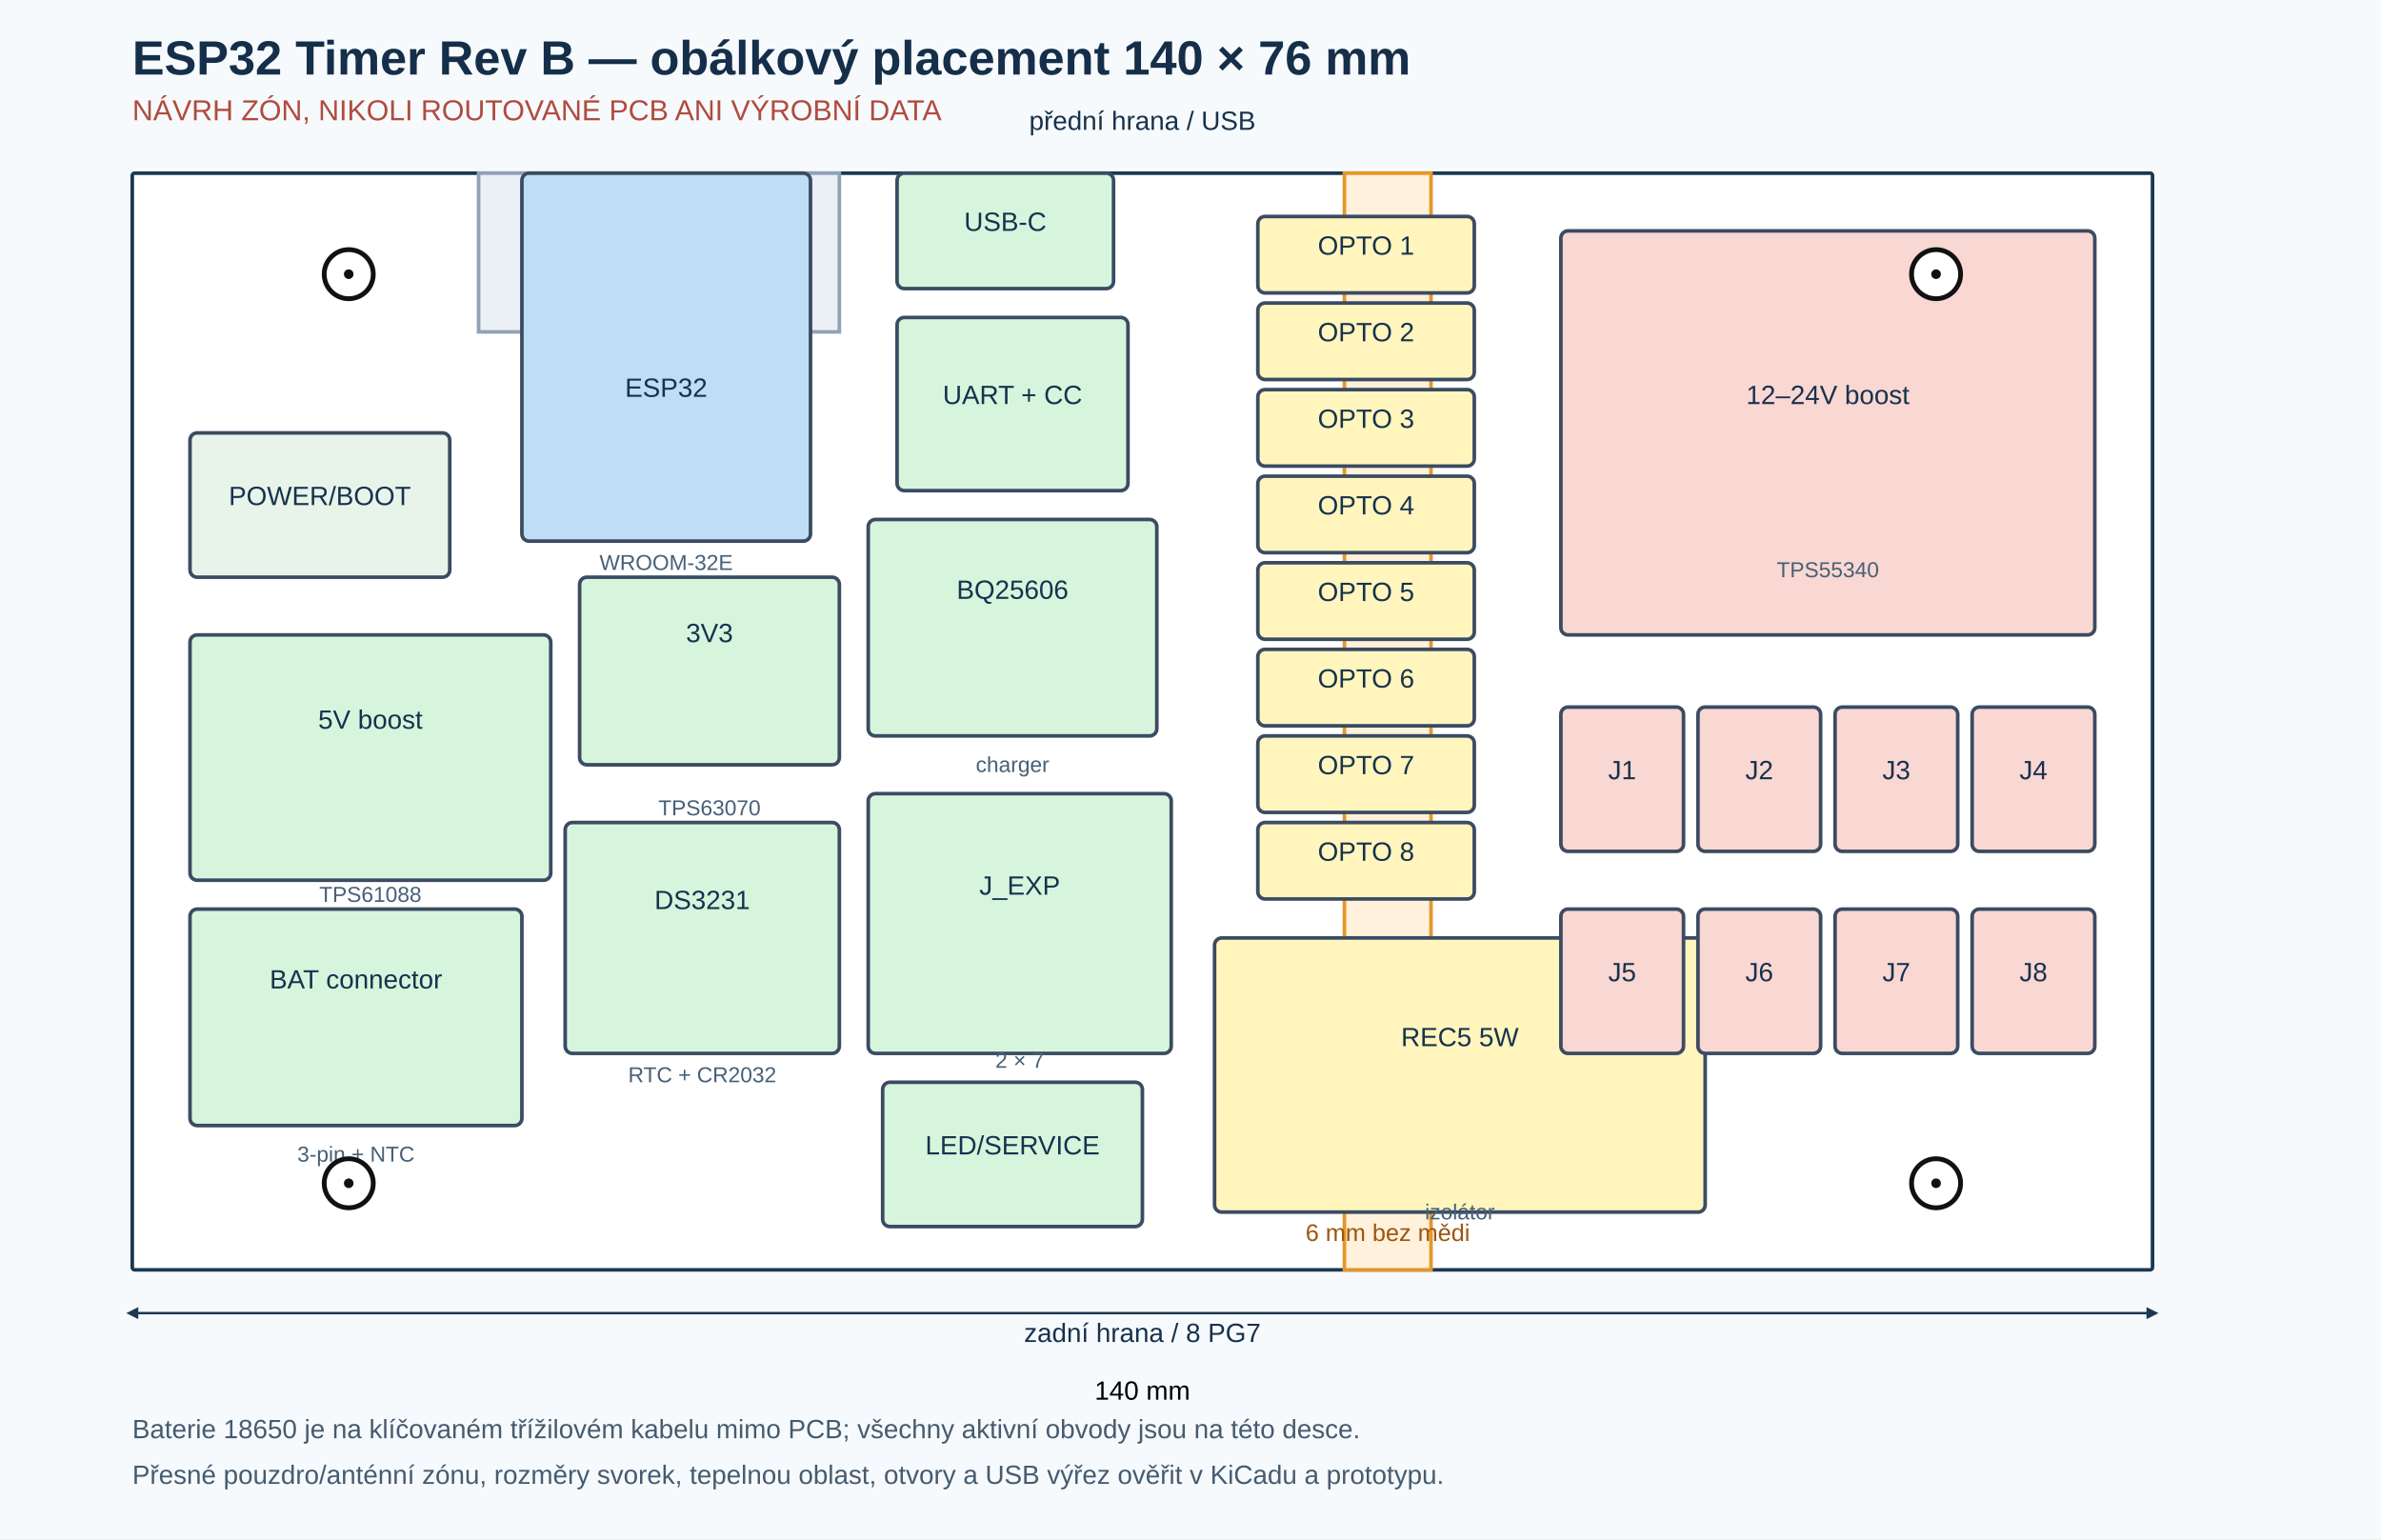
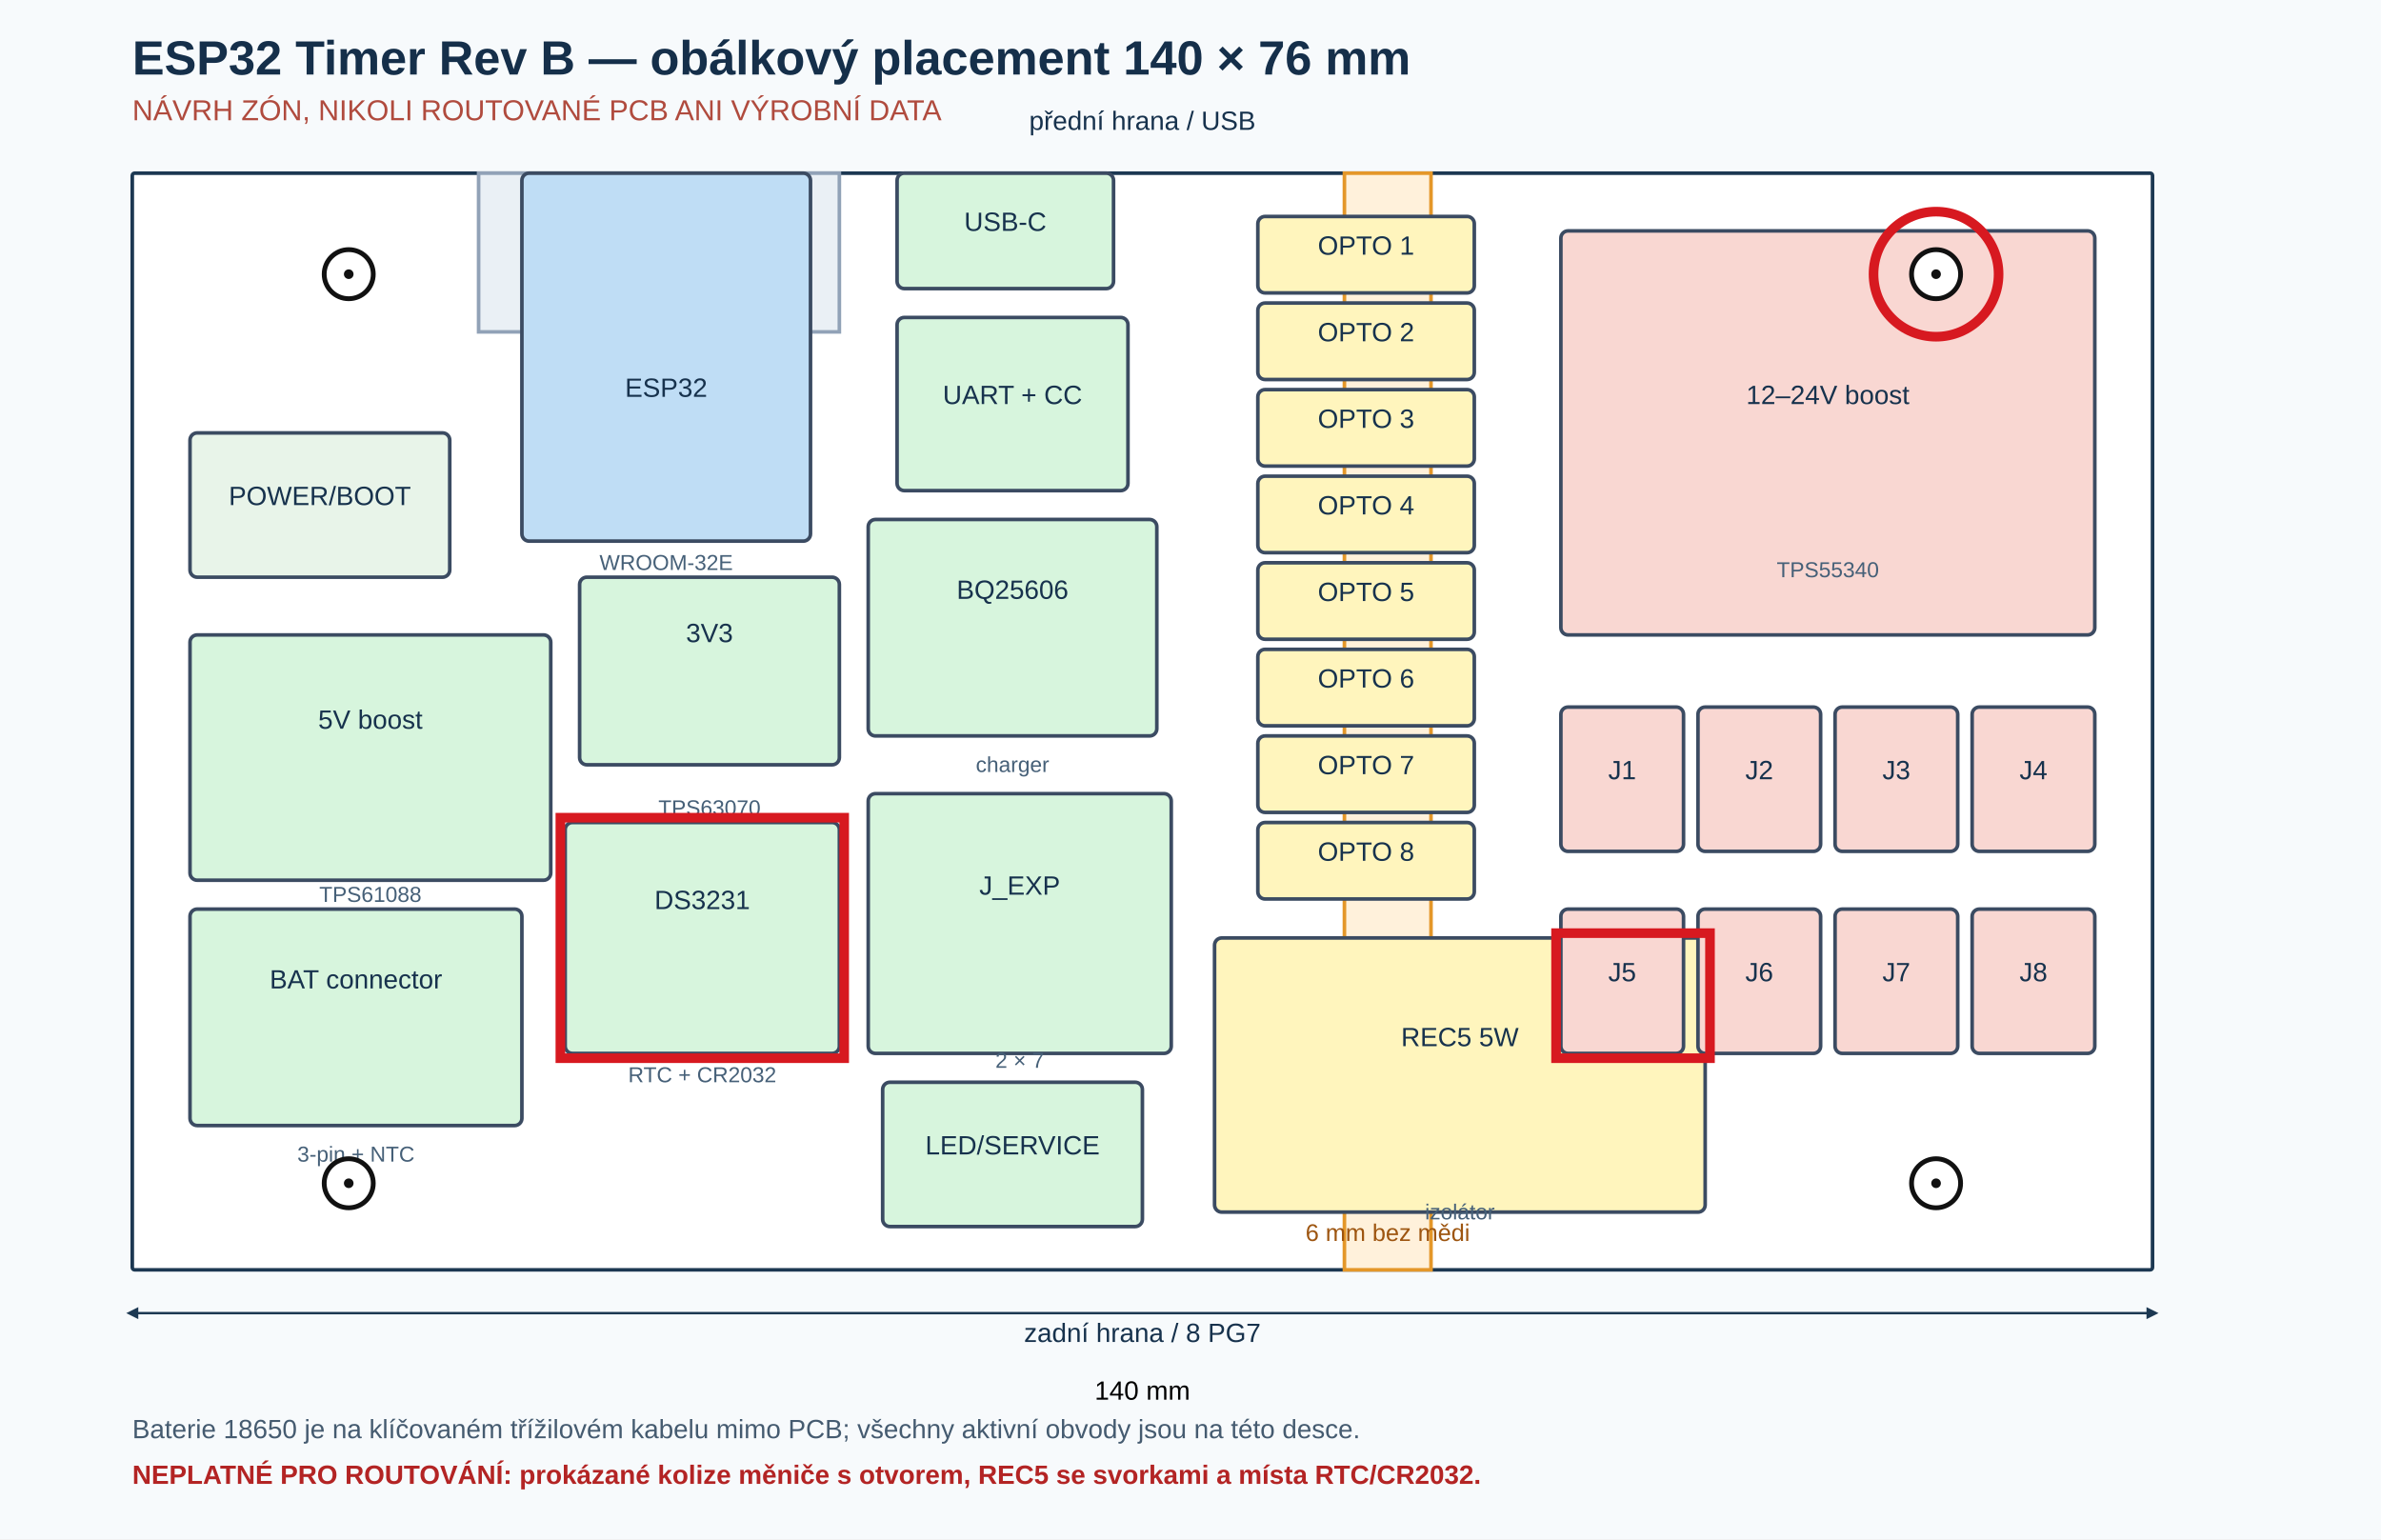
<svg xmlns="http://www.w3.org/2000/svg" width="990" height="640" viewBox="0 0 990 640">
  <rect width="990" height="640" fill="#f7fafc" />
  <text x="55" y="31" font-family="Arial,sans-serif" font-size="20" font-weight="bold" fill="#152f4a">ESP32 Timer Rev B — obálkový placement 140 × 76 mm</text>
  <text x="55" y="50" font-family="Arial,sans-serif" font-size="12" fill="#b04b3e">NÁVRH ZÓN, NIKOLI ROUTOVANÉ PCB ANI VÝROBNÍ DATA</text>
  <rect x="55" y="72" width="840" height="456" rx="1" fill="#fff" stroke="#1c3852" stroke-width="1.5" />
  <rect x="559" y="72" width="36" height="456" rx="0" fill="#fff1db" stroke="#e49729" stroke-width="1.5" />
  <text x="577" y="516" text-anchor="middle" font-size="10" font-family="Arial,sans-serif" fill="#9d5510">6 mm bez mědi</text>
  <rect x="199" y="72" width="150" height="66" rx="0" fill="#eaf0f5" stroke="#91a2b7" stroke-width="1.5" />
  <text x="274" y="126" text-anchor="middle" font-size="10" font-family="Arial,sans-serif" fill="#50667b">RF keep-out</text>
  <rect x="217" y="72" width="120" height="153" rx="3" fill="#bfddf5" stroke="#3b4b62" stroke-width="1.5" />
  <text x="277" y="165" text-anchor="middle" font-size="11" font-family="Arial,sans-serif" fill="#17324d">ESP32</text>
  <text x="277" y="237" text-anchor="middle" font-size="9" font-family="Arial,sans-serif" fill="#466078">WROOM-32E</text>
  <rect x="373" y="72" width="90" height="48" rx="3" fill="#d7f5dd" stroke="#3b4b62" stroke-width="1.5" />
  <text x="418" y="96" text-anchor="middle" font-size="11" font-family="Arial,sans-serif" fill="#17324d">USB-C</text>
  <rect x="373" y="132" width="96" height="72" rx="3" fill="#d7f5dd" stroke="#3b4b62" stroke-width="1.5" />
  <text x="421" y="168" text-anchor="middle" font-size="11" font-family="Arial,sans-serif" fill="#17324d">UART + CC</text>
  <rect x="361" y="216" width="120" height="90" rx="3" fill="#d7f5dd" stroke="#3b4b62" stroke-width="1.5" />
  <text x="421" y="249" text-anchor="middle" font-size="11" font-family="Arial,sans-serif" fill="#17324d">BQ25606</text>
  <text x="421" y="321" text-anchor="middle" font-size="9" font-family="Arial,sans-serif" fill="#466078">charger</text>
  <rect x="241" y="240" width="108" height="78" rx="3" fill="#d7f5dd" stroke="#3b4b62" stroke-width="1.5" />
  <text x="295" y="267" text-anchor="middle" font-size="11" font-family="Arial,sans-serif" fill="#17324d">3V3</text>
  <text x="295" y="339" text-anchor="middle" font-size="9" font-family="Arial,sans-serif" fill="#466078">TPS63070</text>
  <rect x="79" y="264" width="150" height="102" rx="3" fill="#d7f5dd" stroke="#3b4b62" stroke-width="1.5" />
  <text x="154" y="303" text-anchor="middle" font-size="11" font-family="Arial,sans-serif" fill="#17324d">5V boost</text>
  <text x="154" y="375" text-anchor="middle" font-size="9" font-family="Arial,sans-serif" fill="#466078">TPS61088</text>
  <rect x="79" y="180" width="108" height="60" rx="3" fill="#e8f4e9" stroke="#3b4b62" stroke-width="1.5" />
  <text x="133" y="210" text-anchor="middle" font-size="11" font-family="Arial,sans-serif" fill="#17324d">POWER/BOOT</text>
  <rect x="235" y="342" width="114" height="96" rx="3" fill="#d7f5dd" stroke="#3b4b62" stroke-width="1.5" />
  <text x="292" y="378" text-anchor="middle" font-size="11" font-family="Arial,sans-serif" fill="#17324d">DS3231</text>
  <text x="292" y="450" text-anchor="middle" font-size="9" font-family="Arial,sans-serif" fill="#466078">RTC + CR2032</text>
  <rect x="79" y="378" width="138" height="90" rx="3" fill="#d7f5dd" stroke="#3b4b62" stroke-width="1.5" />
  <text x="148" y="411" text-anchor="middle" font-size="11" font-family="Arial,sans-serif" fill="#17324d">BAT connector</text>
  <text x="148" y="483" text-anchor="middle" font-size="9" font-family="Arial,sans-serif" fill="#466078">3-pin + NTC</text>
  <rect x="361" y="330" width="126" height="108" rx="3" fill="#d7f5dd" stroke="#3b4b62" stroke-width="1.5" />
  <text x="424" y="372" text-anchor="middle" font-size="11" font-family="Arial,sans-serif" fill="#17324d">J_EXP</text>
  <text x="424" y="444" text-anchor="middle" font-size="9" font-family="Arial,sans-serif" fill="#466078">2 × 7</text>
  <rect x="367" y="450" width="108" height="60" rx="3" fill="#d7f5dd" stroke="#3b4b62" stroke-width="1.5" />
  <text x="421" y="480" text-anchor="middle" font-size="11" font-family="Arial,sans-serif" fill="#17324d">LED/SERVICE</text>
  <rect x="523" y="90" width="90" height="31.8" rx="3" fill="#fff5bd" stroke="#3b4b62" stroke-width="1.5" />
  <text x="568" y="105.9" text-anchor="middle" font-size="11" font-family="Arial,sans-serif" fill="#17324d">OPTO 1</text>
  <rect x="523" y="126" width="90" height="31.8" rx="3" fill="#fff5bd" stroke="#3b4b62" stroke-width="1.5" />
  <text x="568" y="141.9" text-anchor="middle" font-size="11" font-family="Arial,sans-serif" fill="#17324d">OPTO 2</text>
  <rect x="523" y="162" width="90" height="31.8" rx="3" fill="#fff5bd" stroke="#3b4b62" stroke-width="1.5" />
  <text x="568" y="177.9" text-anchor="middle" font-size="11" font-family="Arial,sans-serif" fill="#17324d">OPTO 3</text>
  <rect x="523" y="198" width="90" height="31.8" rx="3" fill="#fff5bd" stroke="#3b4b62" stroke-width="1.5" />
  <text x="568" y="213.9" text-anchor="middle" font-size="11" font-family="Arial,sans-serif" fill="#17324d">OPTO 4</text>
  <rect x="523" y="234" width="90" height="31.8" rx="3" fill="#fff5bd" stroke="#3b4b62" stroke-width="1.5" />
  <text x="568" y="249.9" text-anchor="middle" font-size="11" font-family="Arial,sans-serif" fill="#17324d">OPTO 5</text>
  <rect x="523" y="270" width="90" height="31.8" rx="3" fill="#fff5bd" stroke="#3b4b62" stroke-width="1.5" />
  <text x="568" y="285.9" text-anchor="middle" font-size="11" font-family="Arial,sans-serif" fill="#17324d">OPTO 6</text>
  <rect x="523" y="306" width="90" height="31.8" rx="3" fill="#fff5bd" stroke="#3b4b62" stroke-width="1.5" />
  <text x="568" y="321.9" text-anchor="middle" font-size="11" font-family="Arial,sans-serif" fill="#17324d">OPTO 7</text>
  <rect x="523" y="342" width="90" height="31.8" rx="3" fill="#fff5bd" stroke="#3b4b62" stroke-width="1.5" />
  <text x="568" y="357.9" text-anchor="middle" font-size="11" font-family="Arial,sans-serif" fill="#17324d">OPTO 8</text>
  <rect x="505" y="390" width="204" height="114" rx="3" fill="#fff5bd" stroke="#3b4b62" stroke-width="1.5" />
  <text x="607" y="435" text-anchor="middle" font-size="11" font-family="Arial,sans-serif" fill="#17324d">REC5 5W</text>
  <text x="607" y="507" text-anchor="middle" font-size="9" font-family="Arial,sans-serif" fill="#466078">izolátor</text>
  <rect x="649" y="96" width="222" height="168" rx="3" fill="#f9d7d2" stroke="#3b4b62" stroke-width="1.5" />
  <text x="760" y="168" text-anchor="middle" font-size="11" font-family="Arial,sans-serif" fill="#17324d">12–24V boost</text>
  <text x="760" y="240" text-anchor="middle" font-size="9" font-family="Arial,sans-serif" fill="#466078">TPS55340</text>
  <rect x="649" y="294" width="51" height="60" rx="3" fill="#f9d7d2" stroke="#3b4b62" stroke-width="1.5" />
  <text x="674.5" y="324" text-anchor="middle" font-size="11" font-family="Arial,sans-serif" fill="#17324d">J1</text>
  <rect x="706" y="294" width="51" height="60" rx="3" fill="#f9d7d2" stroke="#3b4b62" stroke-width="1.5" />
  <text x="731.5" y="324" text-anchor="middle" font-size="11" font-family="Arial,sans-serif" fill="#17324d">J2</text>
  <rect x="763" y="294" width="51" height="60" rx="3" fill="#f9d7d2" stroke="#3b4b62" stroke-width="1.5" />
  <text x="788.5" y="324" text-anchor="middle" font-size="11" font-family="Arial,sans-serif" fill="#17324d">J3</text>
  <rect x="820" y="294" width="51" height="60" rx="3" fill="#f9d7d2" stroke="#3b4b62" stroke-width="1.5" />
  <text x="845.5" y="324" text-anchor="middle" font-size="11" font-family="Arial,sans-serif" fill="#17324d">J4</text>
  <rect x="649" y="378" width="51" height="60" rx="3" fill="#f9d7d2" stroke="#3b4b62" stroke-width="1.5" />
  <text x="674.5" y="408" text-anchor="middle" font-size="11" font-family="Arial,sans-serif" fill="#17324d">J5</text>
  <rect x="706" y="378" width="51" height="60" rx="3" fill="#f9d7d2" stroke="#3b4b62" stroke-width="1.5" />
  <text x="731.5" y="408" text-anchor="middle" font-size="11" font-family="Arial,sans-serif" fill="#17324d">J6</text>
  <rect x="763" y="378" width="51" height="60" rx="3" fill="#f9d7d2" stroke="#3b4b62" stroke-width="1.5" />
  <text x="788.5" y="408" text-anchor="middle" font-size="11" font-family="Arial,sans-serif" fill="#17324d">J7</text>
  <rect x="820" y="378" width="51" height="60" rx="3" fill="#f9d7d2" stroke="#3b4b62" stroke-width="1.5" />
  <text x="845.5" y="408" text-anchor="middle" font-size="11" font-family="Arial,sans-serif" fill="#17324d">J8</text>
  <circle cx="145" cy="114" r="10.2" fill="#fff" stroke="#111" stroke-width="2" />
  <circle cx="145" cy="114" r="2" fill="#111" />
  <circle cx="805" cy="114" r="10.2" fill="#fff" stroke="#111" stroke-width="2" />
  <circle cx="805" cy="114" r="2" fill="#111" />
  <circle cx="145" cy="492" r="10.2" fill="#fff" stroke="#111" stroke-width="2" />
  <circle cx="145" cy="492" r="2" fill="#111" />
  <circle cx="805" cy="492" r="10.2" fill="#fff" stroke="#111" stroke-width="2" />
  <circle cx="805" cy="492" r="2" fill="#111" />
  <text x="475" y="54" text-anchor="middle" font-size="11" font-family="Arial,sans-serif" fill="#17324d">přední hrana / USB</text>
  <text x="475" y="558" text-anchor="middle" font-size="11" font-family="Arial,sans-serif" fill="#17324d">zadní hrana / 8 PG7</text>
  <line x1="55" y1="546" x2="895" y2="546" stroke="#1c3852" marker-start="url(#arrow)" marker-end="url(#arrow)" />
  <defs>
    <marker id="arrow" viewBox="0 0 10 10" refX="5" refY="5" markerWidth="5" markerHeight="5" orient="auto-start-reverse">
      <path d="M 0 0 L 10 5 L 0 10 z" fill="#1c3852" />
    </marker>
  </defs>
  <text x="475" y="582" text-anchor="middle" font-size="11" font-family="Arial">140 mm</text>
  <text x="55" y="598" font-size="11" font-family="Arial" fill="#455b70">Baterie 18650 je na klíčovaném třížilovém kabelu mimo PCB; všechny aktivní obvody jsou na této desce.</text>
-   <text x="55" y="617" font-size="11" font-family="Arial" fill="#455b70">Přesné pouzdro/anténní zónu, rozměry svorek, tepelnou oblast, otvory a USB výřez ověřit v KiCadu a prototypu.</text>
+   <text x="55" y="617" font-size="11" font-family="Arial" fill="#b32424" font-weight="bold">NEPLATNÉ PRO ROUTOVÁNÍ: prokázané kolize měniče s otvorem, REC5 se svorkami a místa RTC/CR2032.</text>
+   <circle cx="805" cy="114" r="26" fill="none" stroke="#d71920" stroke-width="4" />
+   <rect x="647" y="388" width="64" height="52" fill="none" stroke="#d71920" stroke-width="4" />
+   <rect x="233" y="340" width="118" height="100" fill="none" stroke="#d71920" stroke-width="4" />
</svg>
